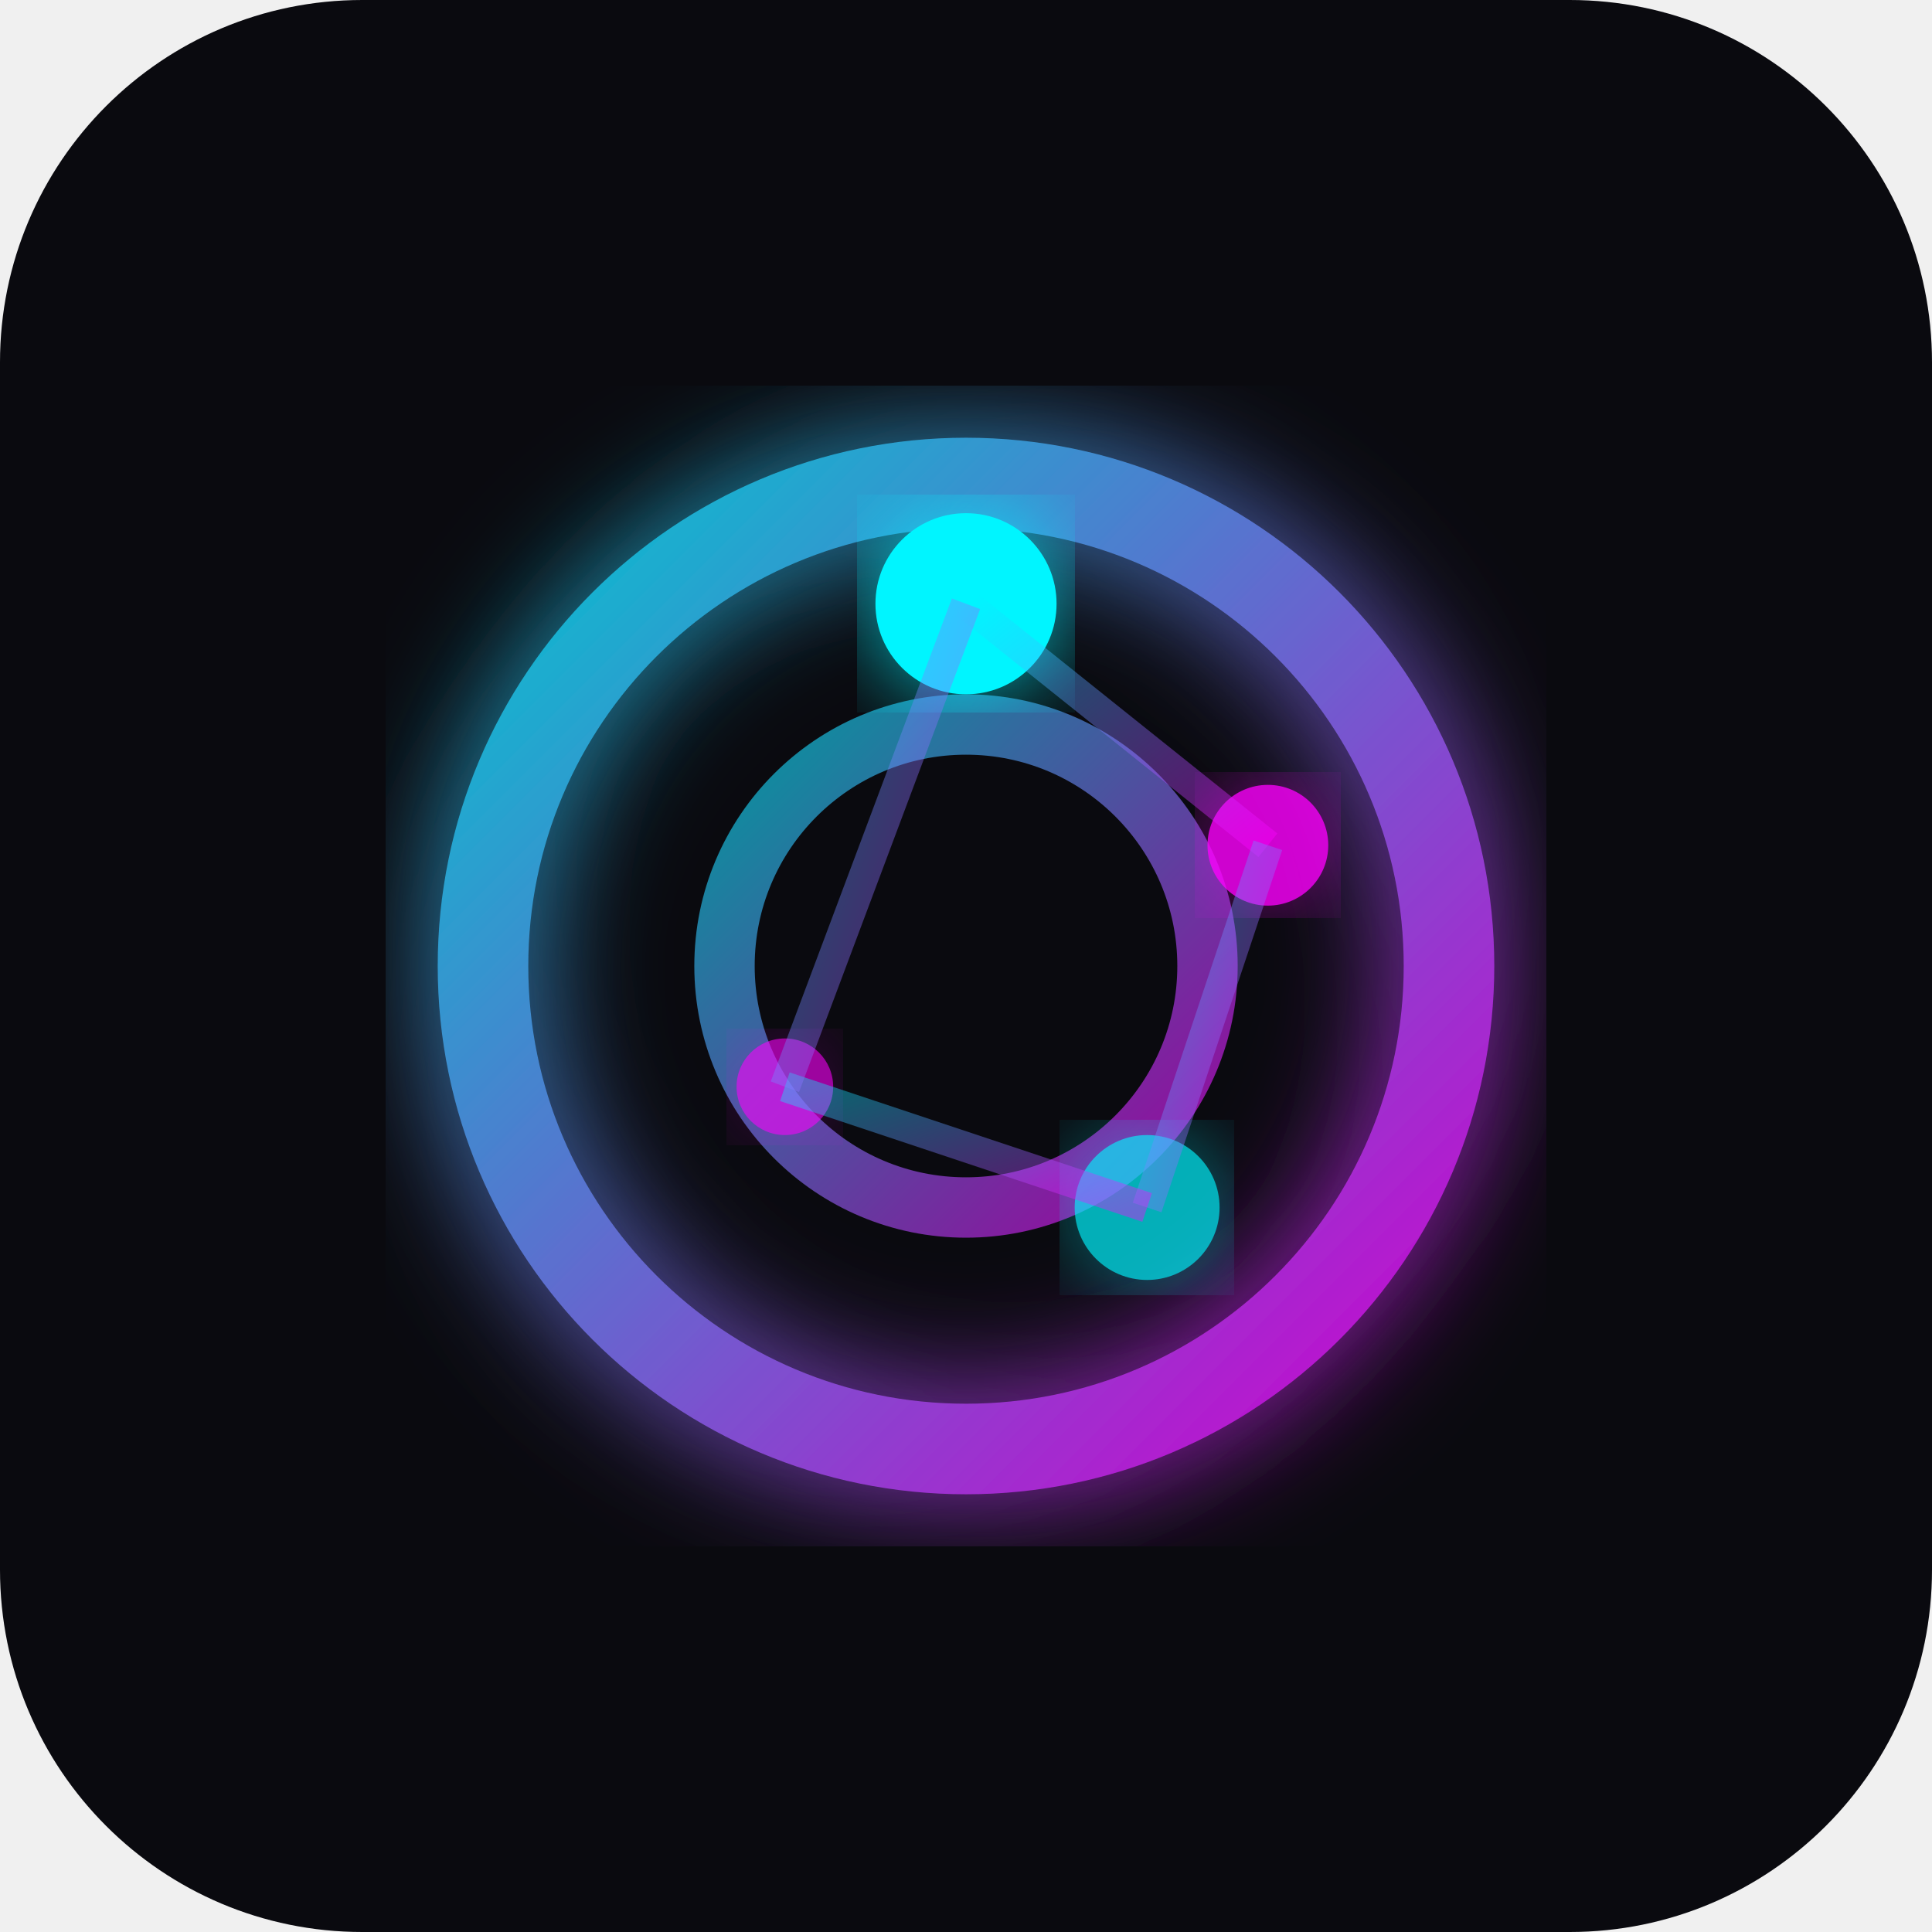
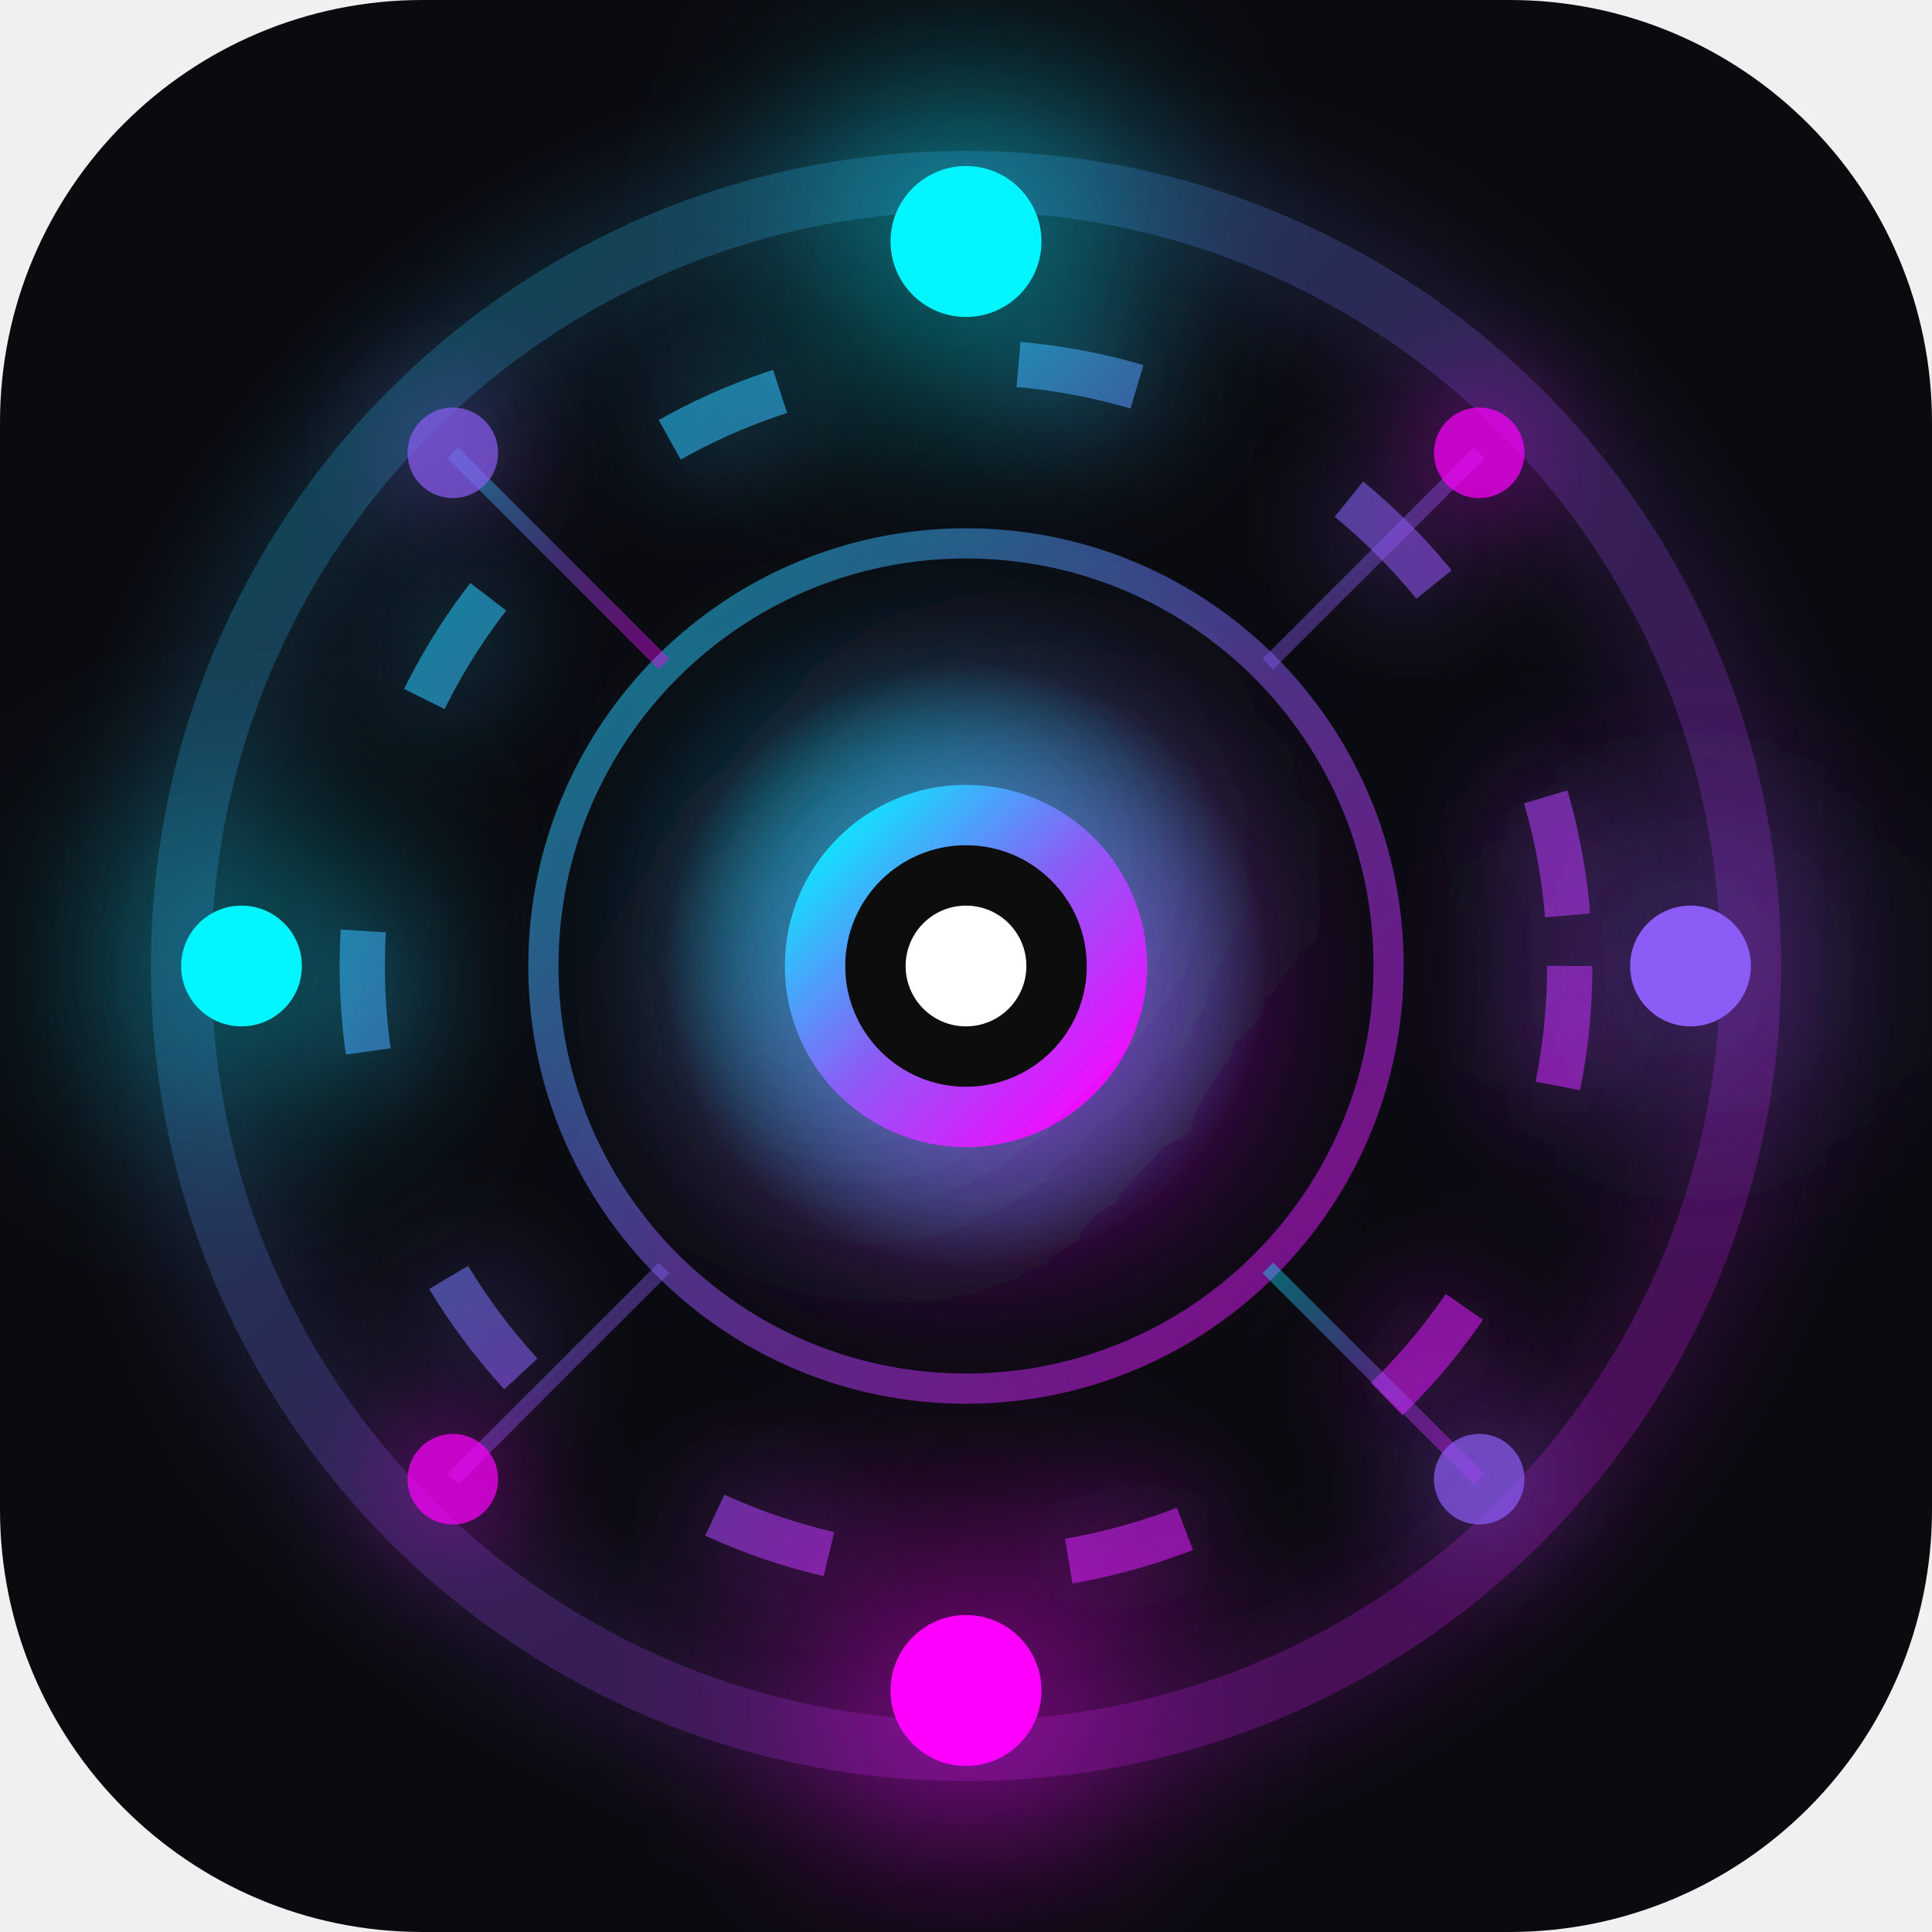
- <svg xmlns="http://www.w3.org/2000/svg" viewBox="0 0 32 32">
+ <svg xmlns="http://www.w3.org/2000/svg" viewBox="0 0 64 64">
  <defs>
-     <linearGradient id="grad" x1="0%" y1="0%" x2="100%" y2="100%">
-       <stop offset="0%" style="stop-color:#00f5ff;stop-opacity:1" />
-       <stop offset="100%" style="stop-color:#ff00ff;stop-opacity:1" />
+     <linearGradient id="gradMain" x1="0%" y1="0%" x2="100%" y2="100%">
+       <stop offset="0%" style="stop-color:#00f5ff">
+         <animate attributeName="stop-color" values="#00f5ff;#8b5cf6;#ff00ff;#00f5ff" dur="4s" repeatCount="indefinite" />
+       </stop>
+       <stop offset="50%" style="stop-color:#8b5cf6">
+         <animate attributeName="stop-color" values="#8b5cf6;#ff00ff;#00f5ff;#8b5cf6" dur="4s" repeatCount="indefinite" />
+       </stop>
+       <stop offset="100%" style="stop-color:#ff00ff">
+         <animate attributeName="stop-color" values="#ff00ff;#00f5ff;#8b5cf6;#ff00ff" dur="4s" repeatCount="indefinite" />
+       </stop>
    </linearGradient>
-     <filter id="glow">
-       <feGaussianBlur stdDeviation="1" result="coloredBlur" />
+     <radialGradient id="gradCore" cx="50%" cy="50%" r="50%">
+       <stop offset="0%" style="stop-color:#ffffff;stop-opacity:0.9" />
+       <stop offset="40%" style="stop-color:#00f5ff;stop-opacity:0.6" />
+       <stop offset="100%" style="stop-color:#00f5ff;stop-opacity:0" />
+     </radialGradient>
+     <filter id="glow" x="-50%" y="-50%" width="200%" height="200%">
+       <feGaussianBlur stdDeviation="2" result="blur" />
+       <feComposite in="SourceGraphic" in2="blur" operator="over" />
+     </filter>
+     <filter id="strongGlow" x="-100%" y="-100%" width="300%" height="300%">
+       <feGaussianBlur stdDeviation="4" result="blur" />
      <feMerge>
-         <feMergeNode in="coloredBlur" />
+         <feMergeNode in="blur" />
+         <feMergeNode in="blur" />
        <feMergeNode in="SourceGraphic" />
      </feMerge>
    </filter>
+     <filter id="innerShadow">
+       <feOffset dx="0" dy="2" />
+       <feGaussianBlur stdDeviation="2" result="offset-blur" />
+       <feComposite operator="out" in="SourceGraphic" in2="offset-blur" result="inverse" />
+       <feFlood flood-color="#000" flood-opacity="0.5" result="color" />
+       <feComposite operator="in" in="color" in2="inverse" result="shadow" />
+       <feComposite operator="over" in="shadow" in2="SourceGraphic" />
+     </filter>
  </defs>
-   <rect width="32" height="32" rx="6" fill="#0a0a0f" />
-   <circle cx="16" cy="16" r="8" fill="none" stroke="url(#grad)" stroke-width="1.5" filter="url(#glow)" opacity="0.8" />
-   <circle cx="16" cy="16" r="4" fill="none" stroke="url(#grad)" stroke-width="1" opacity="0.6" />
-   <circle cx="16" cy="10" r="1.5" fill="#00f5ff" filter="url(#glow)" />
-   <circle cx="21" cy="14" r="1" fill="#ff00ff" filter="url(#glow)" opacity="0.8" />
-   <circle cx="19" cy="20" r="1.2" fill="#00f5ff" filter="url(#glow)" opacity="0.7" />
-   <circle cx="13" cy="18" r="0.8" fill="#ff00ff" filter="url(#glow)" opacity="0.6" />
-   <line x1="16" y1="10" x2="21" y2="14" stroke="url(#grad)" stroke-width="0.5" opacity="0.4" />
-   <line x1="21" y1="14" x2="19" y2="20" stroke="url(#grad)" stroke-width="0.5" opacity="0.4" />
-   <line x1="19" y1="20" x2="13" y2="18" stroke="url(#grad)" stroke-width="0.5" opacity="0.4" />
-   <line x1="13" y1="18" x2="16" y2="10" stroke="url(#grad)" stroke-width="0.5" opacity="0.4" />
+   <rect width="64" height="64" rx="14" fill="#0a0a0f" />
+   <circle cx="32" cy="32" r="26" fill="none" stroke="url(#gradMain)" stroke-width="2" opacity="0.3" filter="url(#glow)">
+     <animate attributeName="r" values="26;25;26" dur="3s" repeatCount="indefinite" />
+   </circle>
+   <circle cx="32" cy="32" r="20" fill="none" stroke="url(#gradMain)" stroke-width="1.5" stroke-dasharray="4 8" opacity="0.6" filter="url(#glow)">
+     <animateTransform attributeName="transform" type="rotate" from="0 32 32" to="360 32 32" dur="20s" repeatCount="indefinite" />
+   </circle>
+   <circle cx="32" cy="32" r="14" fill="none" stroke="url(#gradMain)" stroke-width="1" opacity="0.5">
+     <animate attributeName="stroke-opacity" values="0.5;0.8;0.5" dur="2s" repeatCount="indefinite" />
+   </circle>
+   <g opacity="0.4" stroke="url(#gradMain)" stroke-width="0.5">
+     <line x1="32" y1="8" x2="32" y2="18" />
+     <line x1="32" y1="46" x2="32" y2="56" />
+     <line x1="8" y1="32" x2="18" y2="32" />
+     <line x1="46" y1="32" x2="56" y2="32" />
+     <line x1="15" y1="15" x2="22" y2="22" />
+     <line x1="42" y1="42" x2="49" y2="49" />
+     <line x1="49" y1="15" x2="42" y2="22" />
+     <line x1="22" y1="42" x2="15" y2="49" />
+   </g>
+   <g filter="url(#strongGlow)">
+     <circle cx="32" cy="8" r="2.5" fill="#00f5ff">
+       <animate attributeName="opacity" values="1;0.5;1" dur="1.5s" repeatCount="indefinite" />
+     </circle>
+     <circle cx="56" cy="32" r="2" fill="#8b5cf6">
+       <animate attributeName="opacity" values="0.6;1;0.6" dur="2s" repeatCount="indefinite" />
+     </circle>
+     <circle cx="32" cy="56" r="2.5" fill="#ff00ff">
+       <animate attributeName="opacity" values="0.8;1;0.8" dur="1.8s" repeatCount="indefinite" />
+     </circle>
+     <circle cx="8" cy="32" r="2" fill="#00f5ff">
+       <animate attributeName="opacity" values="1;0.6;1" dur="2.2s" repeatCount="indefinite" />
+     </circle>
+   </g>
+   <g filter="url(#glow)">
+     <circle cx="15" cy="15" r="1.5" fill="#8b5cf6" opacity="0.7" />
+     <circle cx="49" cy="15" r="1.5" fill="#ff00ff" opacity="0.7" />
+     <circle cx="15" cy="49" r="1.5" fill="#ff00ff" opacity="0.7" />
+     <circle cx="49" cy="49" r="1.5" fill="#8b5cf6" opacity="0.7" />
+   </g>
+   <circle cx="32" cy="32" r="10" fill="url(#gradCore)">
+     <animate attributeName="r" values="10;11;10" dur="2s" repeatCount="indefinite" />
+   </circle>
+   <circle cx="32" cy="32" r="5" fill="#0a0a0f" stroke="url(#gradMain)" stroke-width="2" filter="url(#strongGlow)">
+     <animate attributeName="r" values="5;4.5;5" dur="1s" repeatCount="indefinite" />
+   </circle>
+   <circle cx="32" cy="32" r="2" fill="#ffffff">
+     <animate attributeName="opacity" values="1;0.7;1" dur="0.8s" repeatCount="indefinite" />
+   </circle>
</svg>
